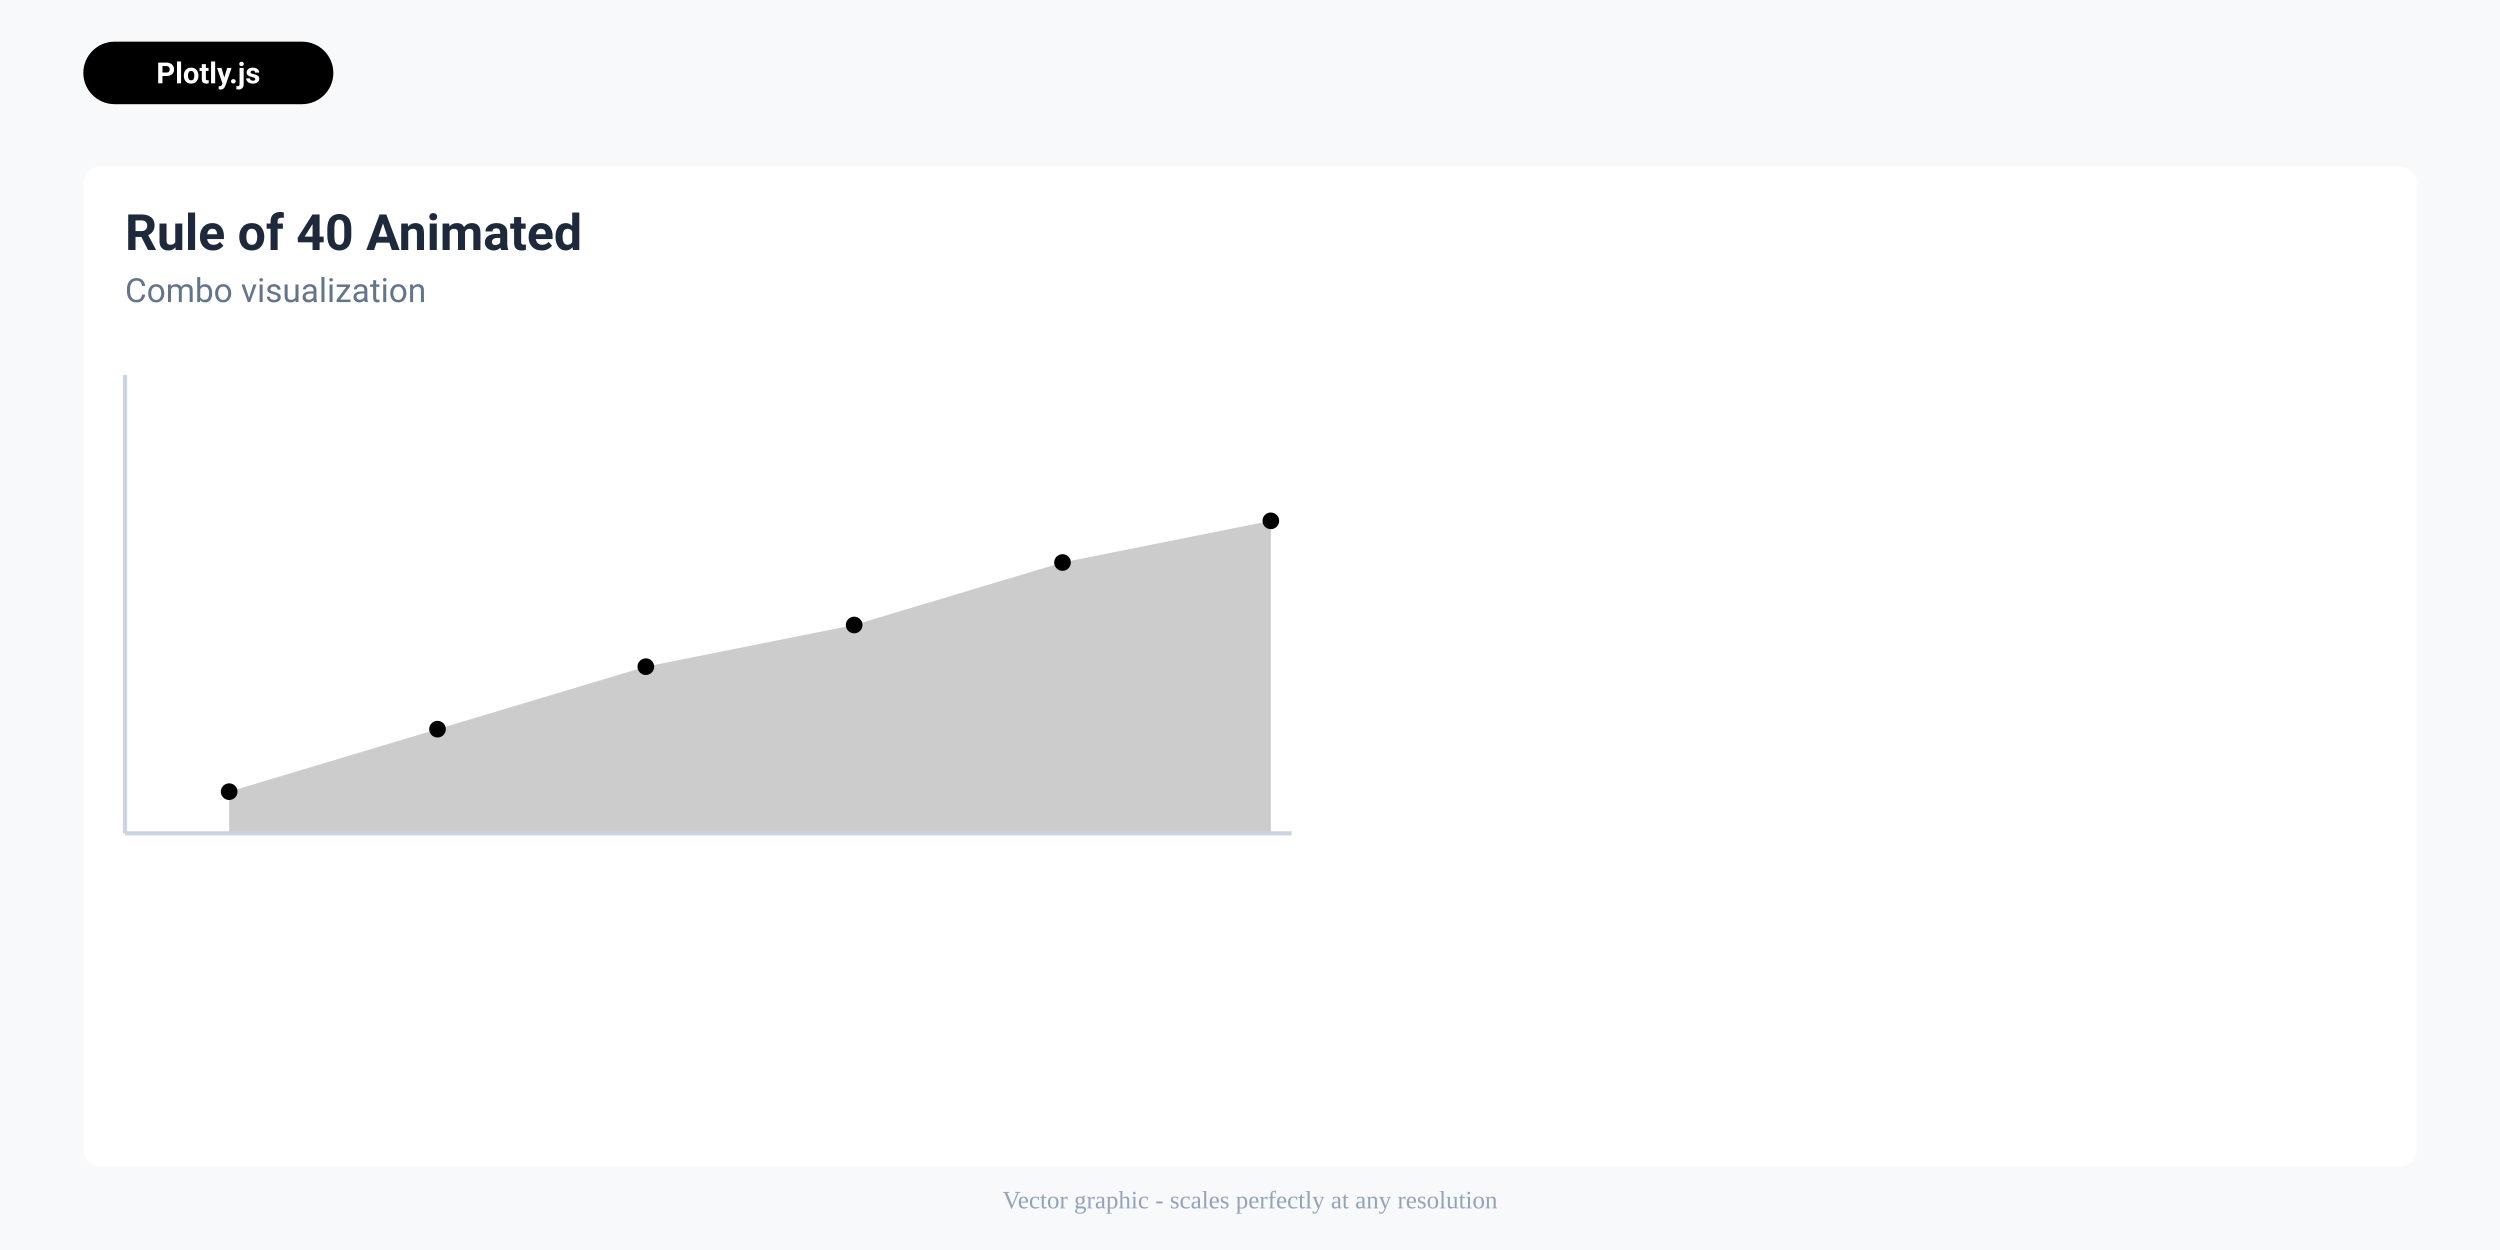
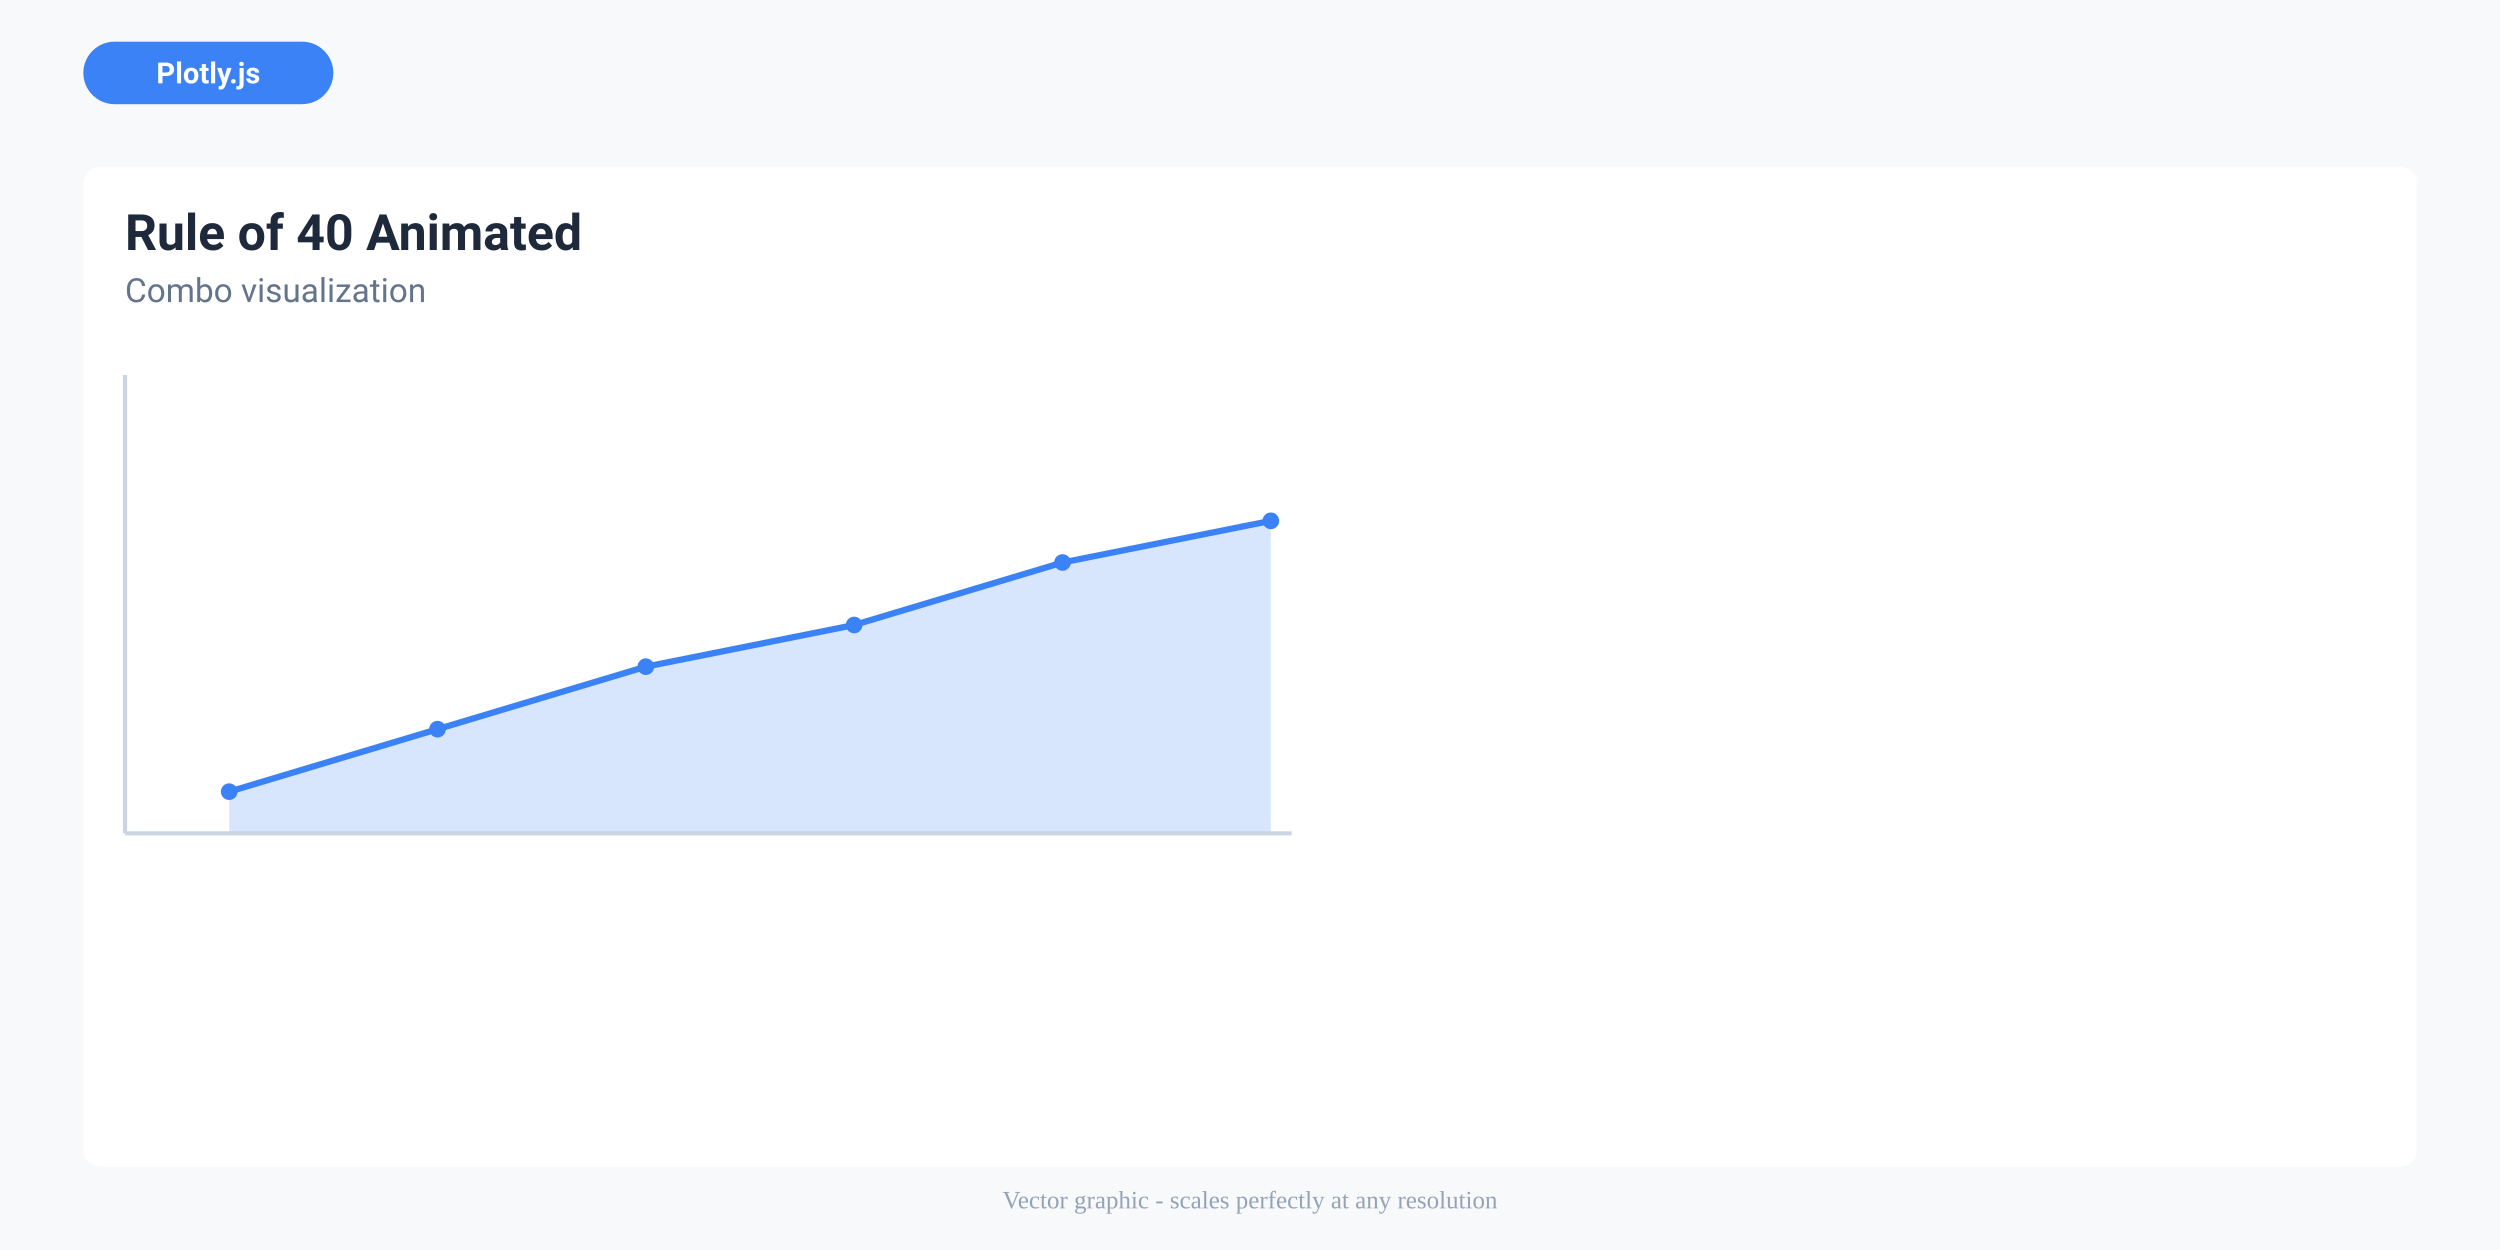
<svg xmlns="http://www.w3.org/2000/svg" width="1200" height="600">
  <defs>
    <style>
      .title { font-family: -apple-system, BlinkMacSystemFont, 'Segoe UI', Roboto, sans-serif; font-size: 24px; font-weight: 600; }
      .subtitle { font-family: -apple-system, BlinkMacSystemFont, 'Segoe UI', Roboto, sans-serif; font-size: 16px; }
      .library-badge { font-family: -apple-system, BlinkMacSystemFont, 'Segoe UI', Roboto, sans-serif; font-size: 14px; font-weight: 600; }
    </style>
  </defs>
  <rect width="1200" height="600" fill="#f8f9fa" />
  <rect x="40" y="80" width="1120" height="480" fill="white" rx="8" />
-   <rect x="40" y="20" width="120" height="30" fill="undefined" rx="15" />
+   <rect x="40" y="20" width="120" height="30" fill="#3b82f6" rx="15" />
  <text x="100" y="40" text-anchor="middle" fill="white" class="library-badge">Plotly.js</text>
  <text x="60" y="120" fill="#1e293b" class="title">Rule of 40 Animated</text>
  <text x="60" y="145" fill="#64748b" class="subtitle">Combo visualization</text>
  <g transform="translate(60, 100)">
-     <path d="M 50 280 L 150 250 L 250 220 L 350 200 L 450 170 L 550 150 L 550 300 L 50 300 Z" fill="undefined" opacity="0.2" />
-     <path d="M 50 280 L 150 250 L 250 220 L 350 200 L 450 170 L 550 150" fill="none" stroke="undefined" stroke-width="3" />
-     <circle cx="50" cy="280" r="4" fill="undefined" />
-     <circle cx="150" cy="250" r="4" fill="undefined" />
-     <circle cx="250" cy="220" r="4" fill="undefined" />
-     <circle cx="350" cy="200" r="4" fill="undefined" />
-     <circle cx="450" cy="170" r="4" fill="undefined" />
-     <circle cx="550" cy="150" r="4" fill="undefined" />
+     <path d="M 50 280 L 150 250 L 250 220 L 350 200 L 450 170 L 550 150 L 550 300 L 50 300 Z" fill="#3b82f6" opacity="0.2" />
+     <path d="M 50 280 L 150 250 L 250 220 L 350 200 L 450 170 L 550 150" fill="none" stroke="#3b82f6" stroke-width="3" />
+     <circle cx="50" cy="280" r="4" fill="#3b82f6" />
+     <circle cx="150" cy="250" r="4" fill="#3b82f6" />
+     <circle cx="250" cy="220" r="4" fill="#3b82f6" />
+     <circle cx="350" cy="200" r="4" fill="#3b82f6" />
+     <circle cx="450" cy="170" r="4" fill="#3b82f6" />
+     <circle cx="550" cy="150" r="4" fill="#3b82f6" />
  </g>
  <line x1="60" y1="400" x2="620" y2="400" stroke="#cbd5e1" stroke-width="2" />
  <line x1="60" y1="180" x2="60" y2="400" stroke="#cbd5e1" stroke-width="2" />
  <text x="600" y="580" text-anchor="middle" fill="#94a3b8" font-size="12">
    Vector graphic - scales perfectly at any resolution
  </text>
</svg>
